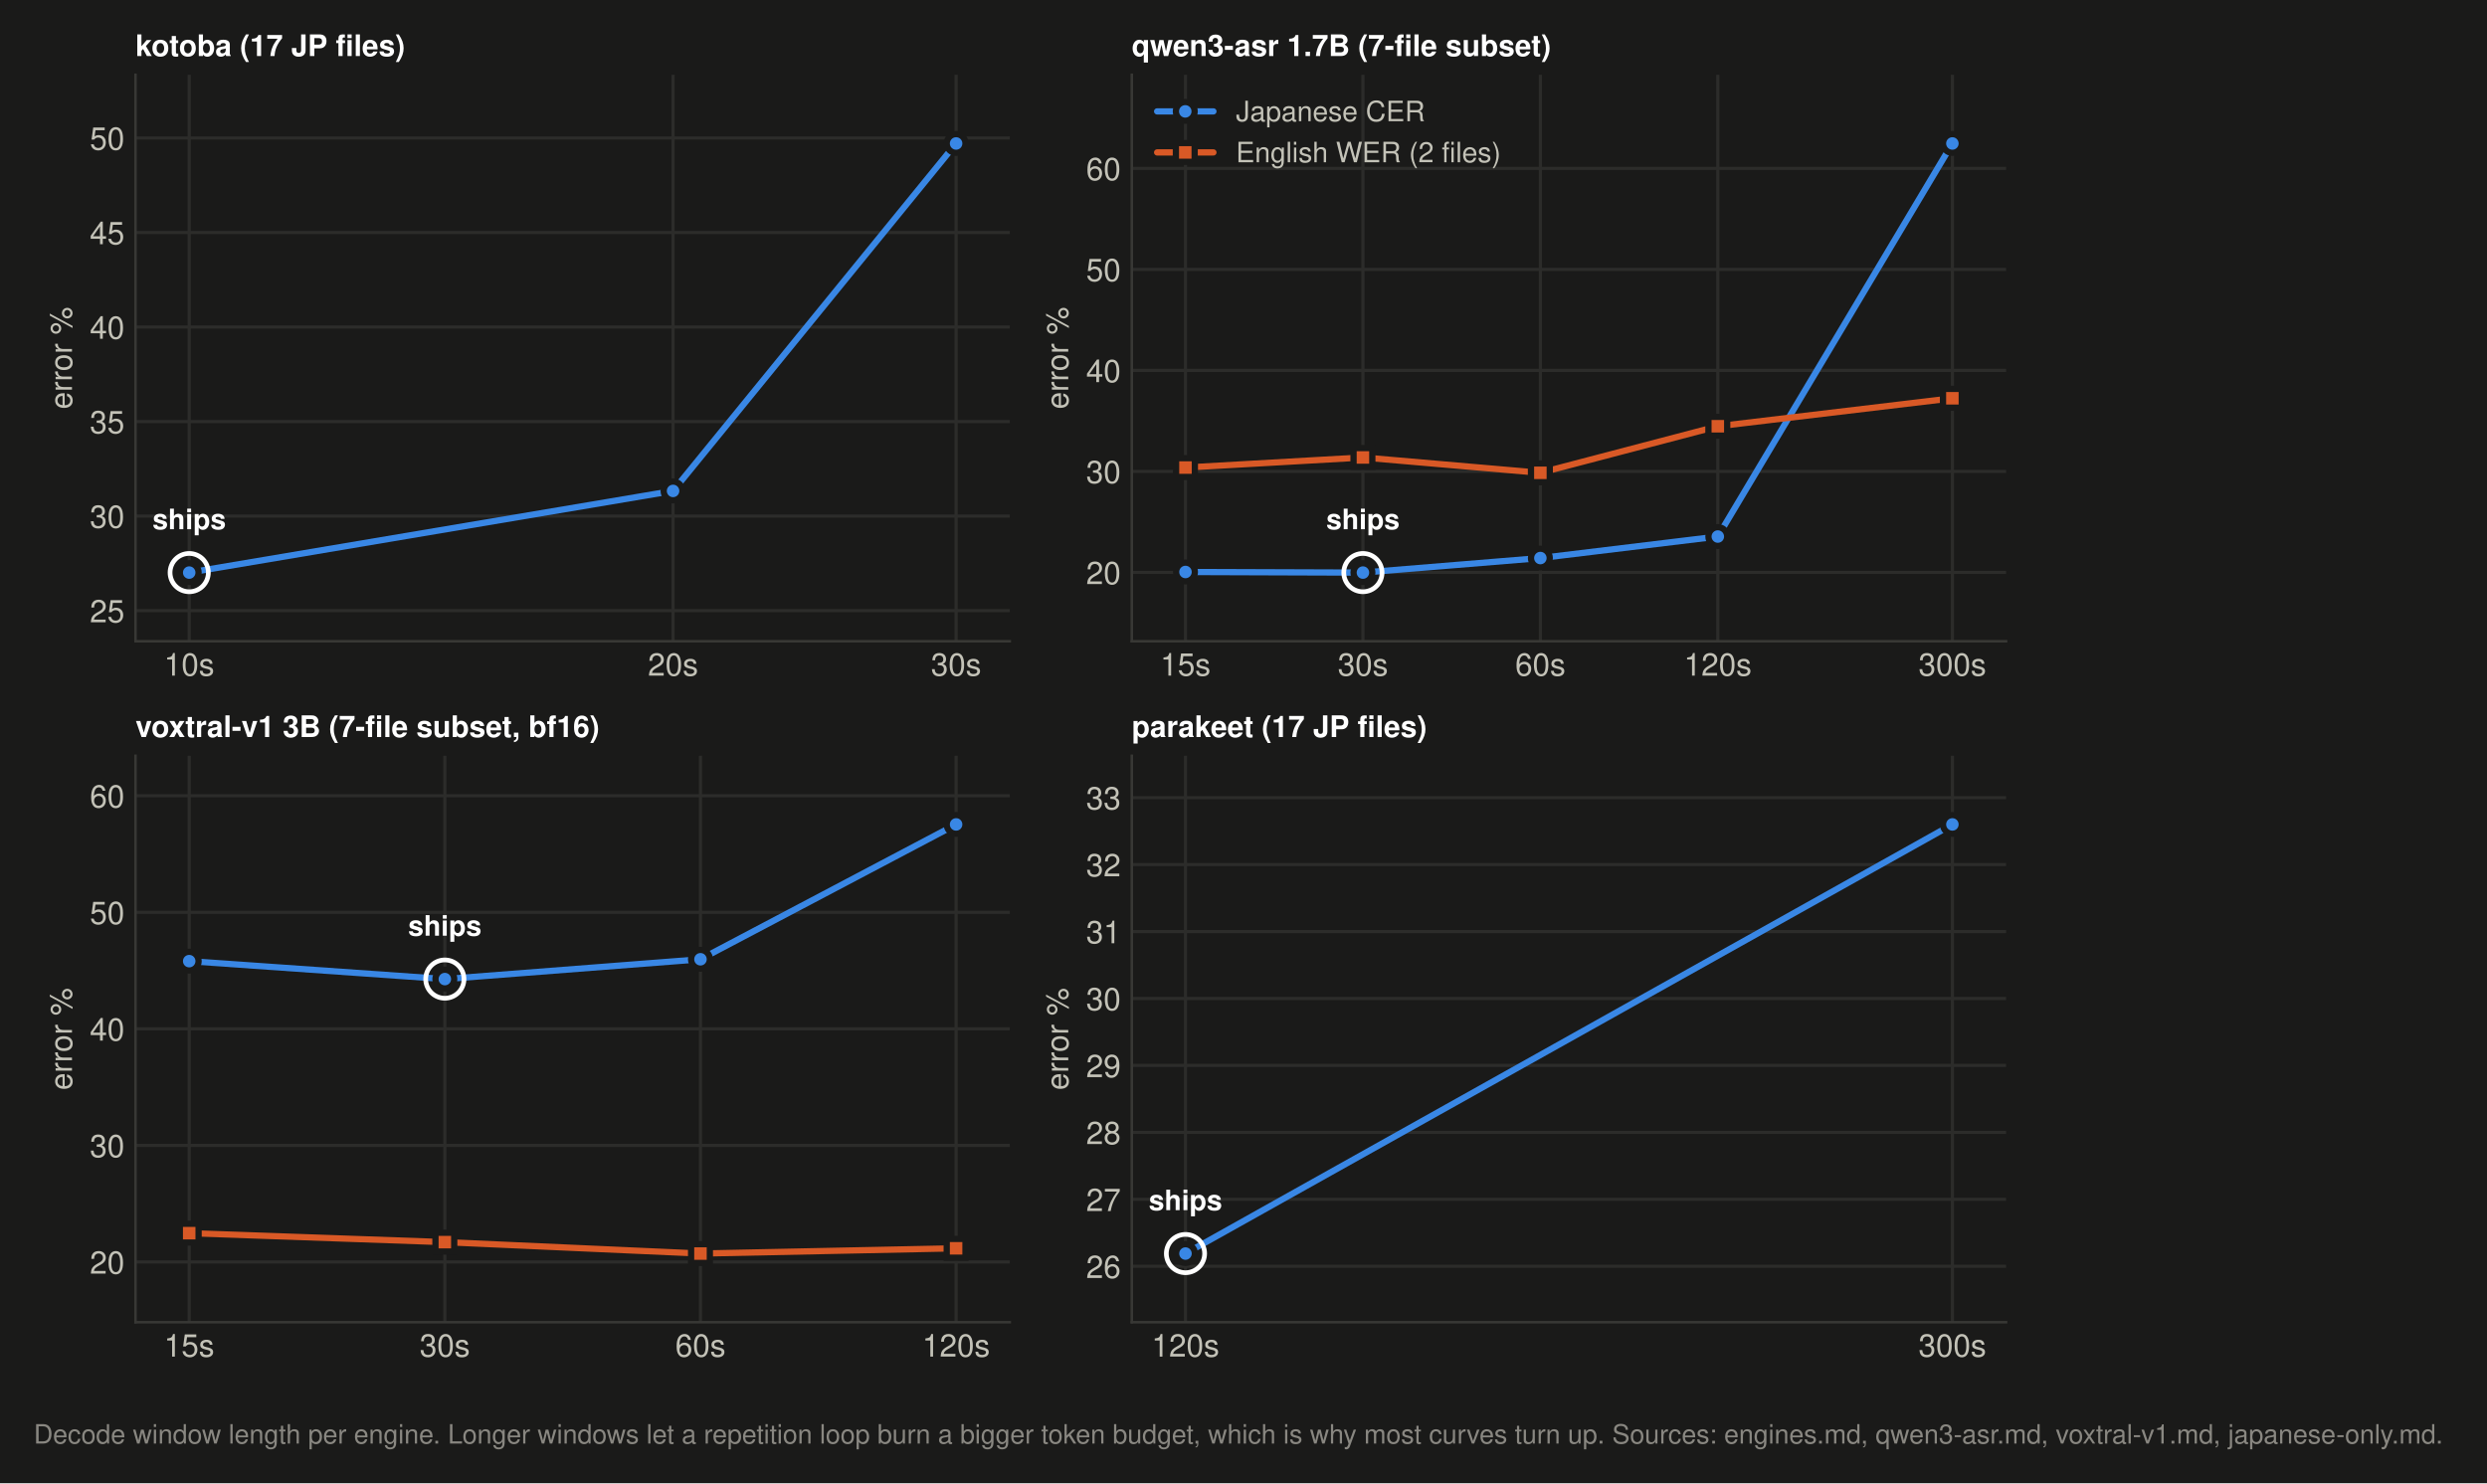
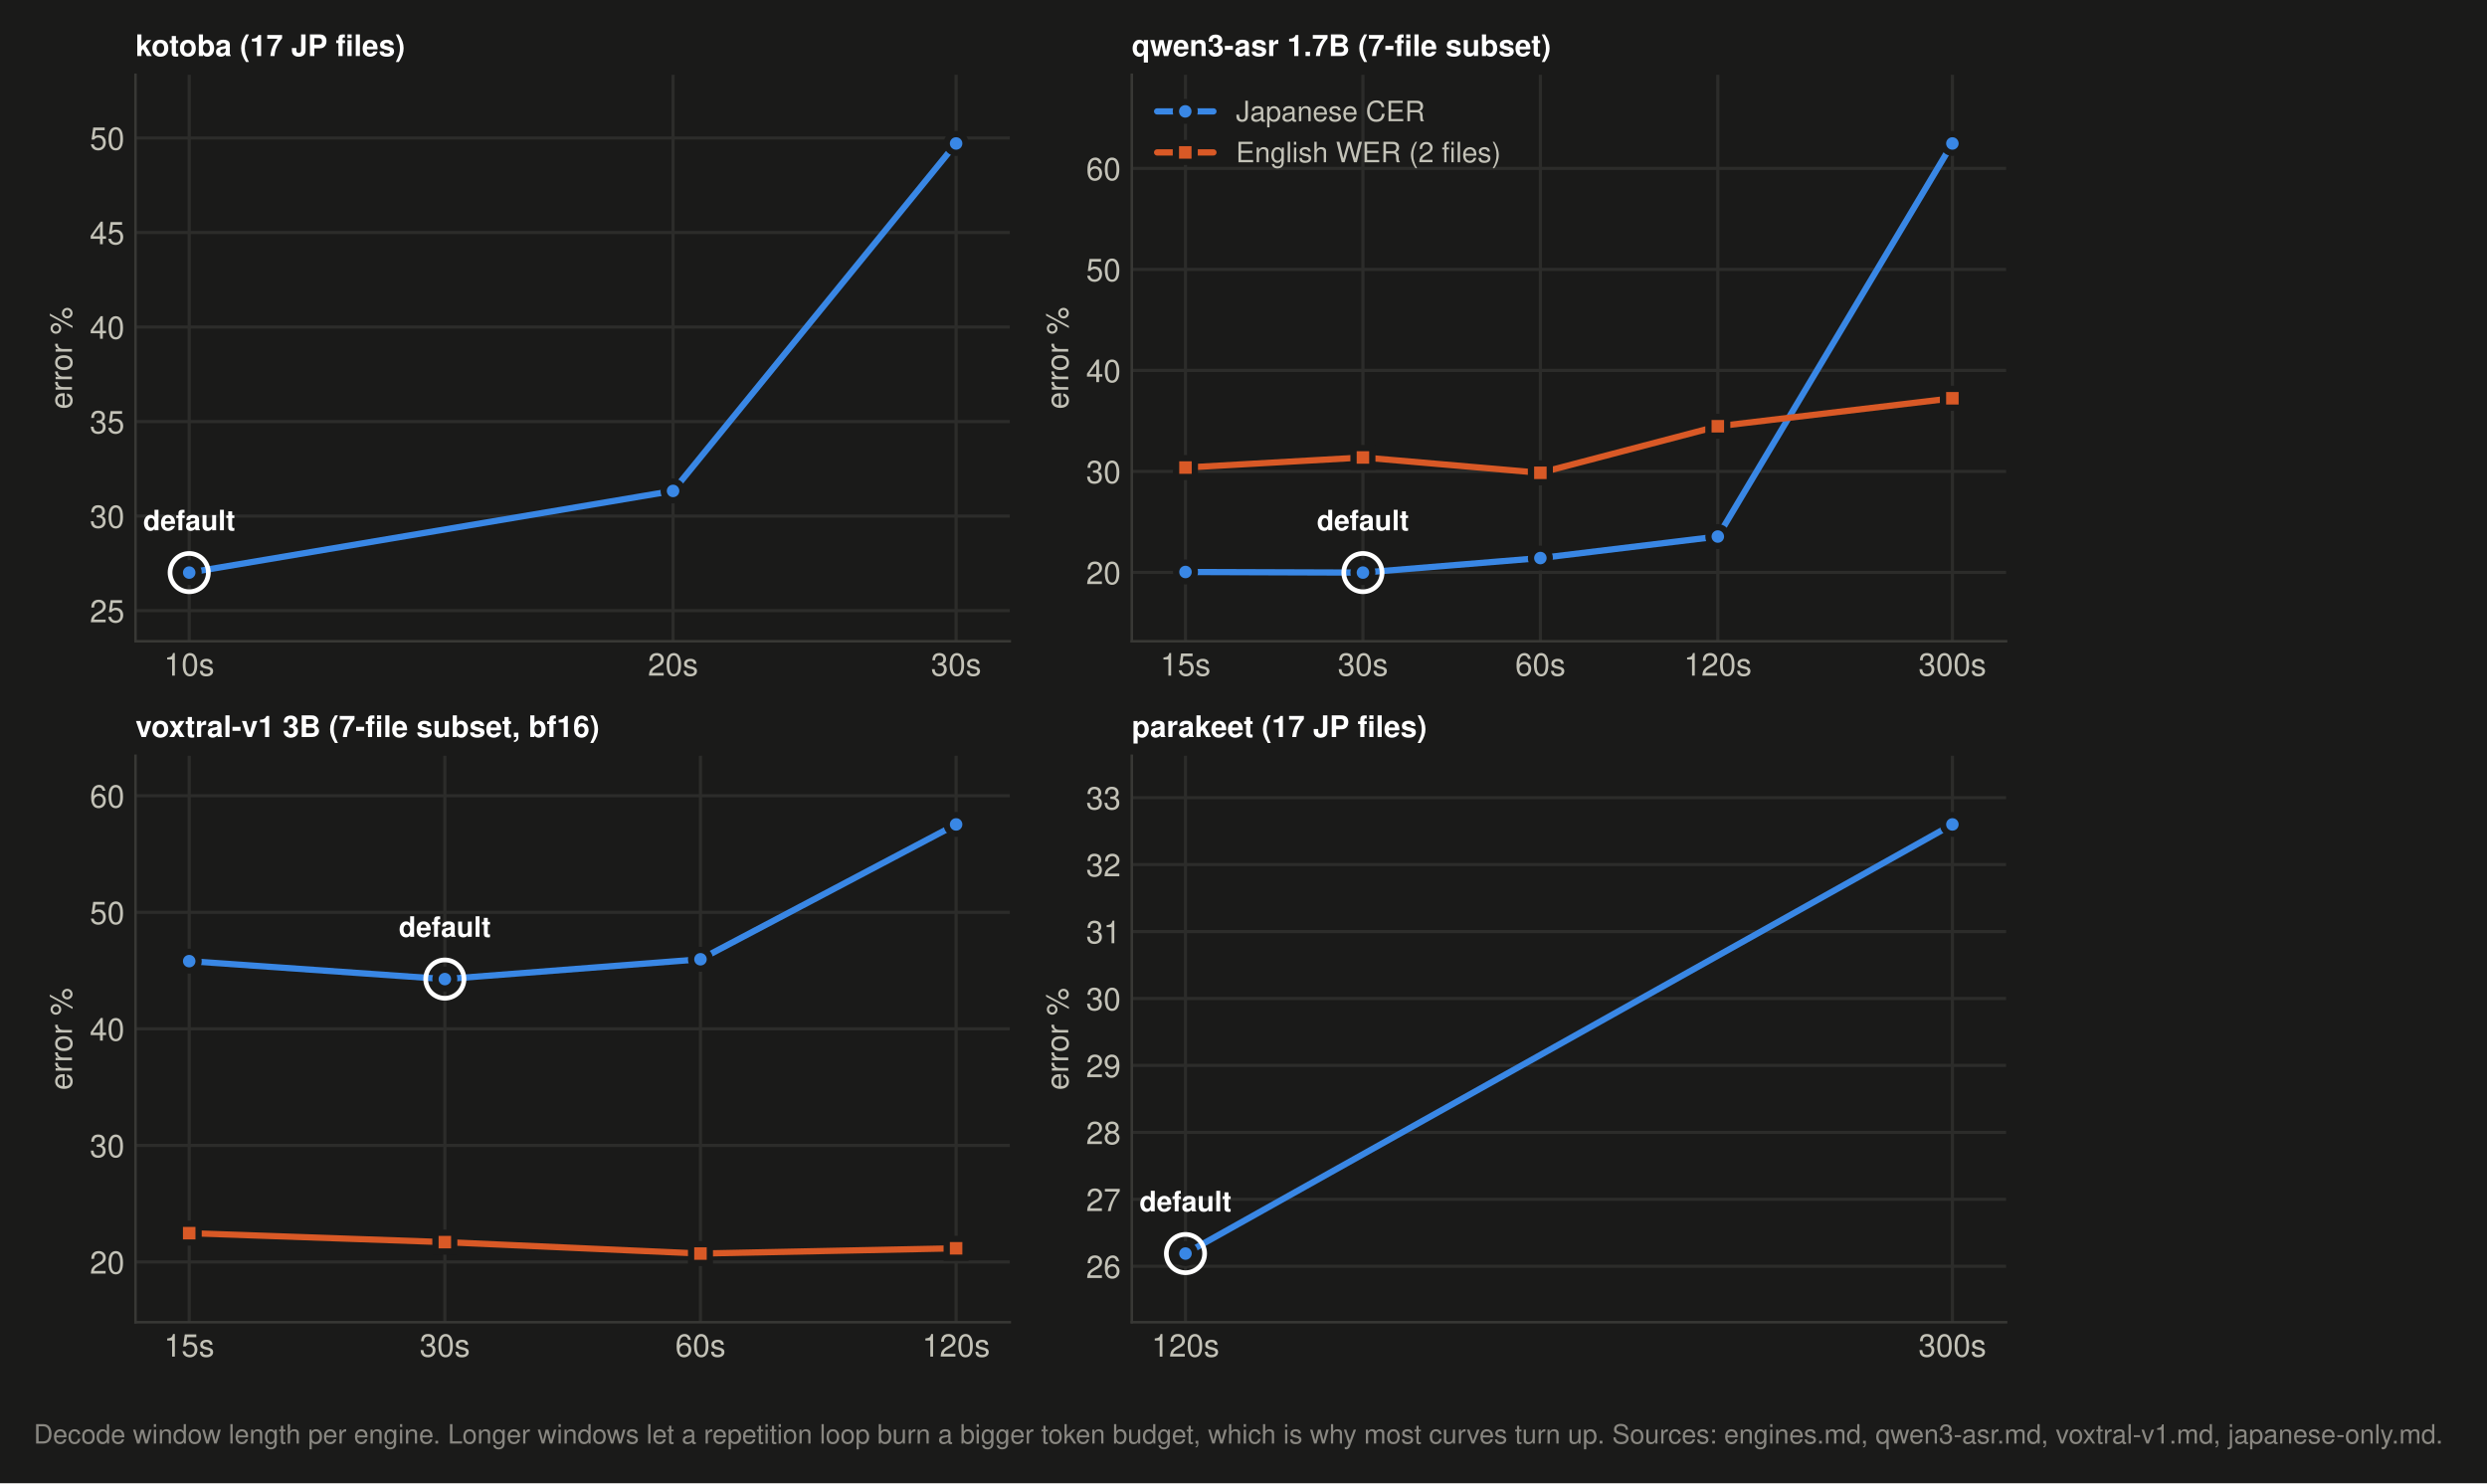
<svg xmlns="http://www.w3.org/2000/svg" xmlns:xlink="http://www.w3.org/1999/xlink" width="795.319pt" height="474.384pt" viewBox="0 0 795.319 474.384" version="1.1">
  <defs>
    <style type="text/css">*{stroke-linejoin: round; stroke-linecap: butt}</style>
  </defs>
  <g id="figure_1">
    <g id="patch_1">
      <path d="M 0 474.384  L 795.319 474.384  L 795.319 0  L 0 0  z " style="fill: #1a1a19" />
    </g>
    <g id="axes_1">
      <g id="patch_2">
        <path d="M 43.339 205.101  L 322.92 205.101  L 322.92 23.925  L 43.339 23.925  z " style="fill: #1a1a19" />
      </g>
      <g id="matplotlib.axis_1">
        <g id="xtick_1">
          <g id="line2d_1">
            <path d="M 60.506 205.101  L 60.506 23.925  " clip-path="url(#p65df98123d)" style="fill: none; stroke: #2c2c2a; stroke-linecap: round" />
          </g>
          <g id="line2d_2" />
          <g id="text_1">
            <text style="font-size: 10px; font-family: 'Helvetica', 'Arial', 'DejaVu Sans'; text-anchor: middle; fill: #c3c2b7" x="60.506" y="216.101" transform="rotate(-0 60.50646 216.1008)">10s</text>
          </g>
        </g>
        <g id="xtick_2">
          <g id="line2d_3">
            <path d="M 215.24 205.101  L 215.24 23.925  " clip-path="url(#p65df98123d)" style="fill: none; stroke: #2c2c2a; stroke-linecap: round" />
          </g>
          <g id="line2d_4" />
          <g id="text_2">
            <text style="font-size: 10px; font-family: 'Helvetica', 'Arial', 'DejaVu Sans'; text-anchor: middle; fill: #c3c2b7" x="215.24" y="216.101" transform="rotate(-0 215.2396 216.1008)">20s</text>
          </g>
        </g>
        <g id="xtick_3">
          <g id="line2d_5">
            <path d="M 305.753 205.101  L 305.753 23.925  " clip-path="url(#p65df98123d)" style="fill: none; stroke: #2c2c2a; stroke-linecap: round" />
          </g>
          <g id="line2d_6" />
          <g id="text_3">
            <text style="font-size: 10px; font-family: 'Helvetica', 'Arial', 'DejaVu Sans'; text-anchor: middle; fill: #c3c2b7" x="305.753" y="216.101" transform="rotate(-0 305.7528 216.1008)">30s</text>
          </g>
        </g>
      </g>
      <g id="matplotlib.axis_2">
        <g id="ytick_1">
          <g id="line2d_7">
            <path d="M 43.339 195.293  L 322.92 195.293  " clip-path="url(#p65df98123d)" style="fill: none; stroke: #2c2c2a; stroke-linecap: round" />
          </g>
          <g id="line2d_8" />
          <g id="text_4">
            <text style="font-size: 10px; font-family: 'Helvetica', 'Arial', 'DejaVu Sans'; text-anchor: end; fill: #c3c2b7" x="39.839" y="199.043" transform="rotate(-0 39.83922 199.0434)">25</text>
          </g>
        </g>
        <g id="ytick_2">
          <g id="line2d_9">
            <path d="M 43.339 165.061  L 322.92 165.061  " clip-path="url(#p65df98123d)" style="fill: none; stroke: #2c2c2a; stroke-linecap: round" />
          </g>
          <g id="line2d_10" />
          <g id="text_5">
            <text style="font-size: 10px; font-family: 'Helvetica', 'Arial', 'DejaVu Sans'; text-anchor: end; fill: #c3c2b7" x="39.839" y="168.811" transform="rotate(-0 39.83922 168.8112)">30</text>
          </g>
        </g>
        <g id="ytick_3">
          <g id="line2d_11">
            <path d="M 43.339 134.829  L 322.92 134.829  " clip-path="url(#p65df98123d)" style="fill: none; stroke: #2c2c2a; stroke-linecap: round" />
          </g>
          <g id="line2d_12" />
          <g id="text_6">
            <text style="font-size: 10px; font-family: 'Helvetica', 'Arial', 'DejaVu Sans'; text-anchor: end; fill: #c3c2b7" x="39.839" y="138.579" transform="rotate(-0 39.83922 138.579)">35</text>
          </g>
        </g>
        <g id="ytick_4">
          <g id="line2d_13">
            <path d="M 43.339 104.597  L 322.92 104.597  " clip-path="url(#p65df98123d)" style="fill: none; stroke: #2c2c2a; stroke-linecap: round" />
          </g>
          <g id="line2d_14" />
          <g id="text_7">
            <text style="font-size: 10px; font-family: 'Helvetica', 'Arial', 'DejaVu Sans'; text-anchor: end; fill: #c3c2b7" x="39.839" y="108.347" transform="rotate(-0 39.83922 108.3467)">40</text>
          </g>
        </g>
        <g id="ytick_5">
          <g id="line2d_15">
            <path d="M 43.339 74.364  L 322.92 74.364  " clip-path="url(#p65df98123d)" style="fill: none; stroke: #2c2c2a; stroke-linecap: round" />
          </g>
          <g id="line2d_16" />
          <g id="text_8">
            <text style="font-size: 10px; font-family: 'Helvetica', 'Arial', 'DejaVu Sans'; text-anchor: end; fill: #c3c2b7" x="39.839" y="78.114" transform="rotate(-0 39.83922 78.11447)">45</text>
          </g>
        </g>
        <g id="ytick_6">
          <g id="line2d_17">
            <path d="M 43.339 44.132  L 322.92 44.132  " clip-path="url(#p65df98123d)" style="fill: none; stroke: #2c2c2a; stroke-linecap: round" />
          </g>
          <g id="line2d_18" />
          <g id="text_9">
            <text style="font-size: 10px; font-family: 'Helvetica', 'Arial', 'DejaVu Sans'; text-anchor: end; fill: #c3c2b7" x="39.839" y="47.882" transform="rotate(-0 39.83922 47.88223)">50</text>
          </g>
        </g>
        <g id="text_10">
          <text style="font-size: 10px; font-family: 'Helvetica', 'Arial', 'DejaVu Sans'; text-anchor: middle; fill: #c3c2b7" x="23.018" y="114.513" transform="rotate(-90 23.01813 114.5129)">error %</text>
        </g>
      </g>
      <g id="patch_3">
        <path d="M 43.339 205.101  L 43.339 23.925  " style="fill: none; stroke: #383835; stroke-width: 0.8; stroke-linejoin: miter; stroke-linecap: square" />
      </g>
      <g id="patch_4">
        <path d="M 43.339 205.101  L 322.92 205.101  " style="fill: none; stroke: #383835; stroke-width: 0.8; stroke-linejoin: miter; stroke-linecap: square" />
      </g>
      <g id="line2d_19">
        <path d="M 60.506 183.14  L 215.24 157.019  L 305.753 45.886  " clip-path="url(#p65df98123d)" style="fill: none; stroke: #3987e5; stroke-width: 2; stroke-linecap: round" />
        <defs>
          <path id="m226001cfbb" d="M 0 3  C 0.796 3 1.559 2.684 2.121 2.121  C 2.684 1.559 3 0.796 3 0  C 3 -0.796 2.684 -1.559 2.121 -2.121  C 1.559 -2.684 0.796 -3 0 -3  C -0.796 -3 -1.559 -2.684 -2.121 -2.121  C -2.684 -1.559 -3 -0.796 -3 0  C -3 0.796 -2.684 1.559 -2.121 2.121  C -1.559 2.684 -0.796 3 0 3  z " style="stroke: #1a1a19; stroke-width: 2" />
        </defs>
        <g clip-path="url(#p65df98123d)">
          <use xlink:href="#m226001cfbb" x="60.506" y="183.14" style="fill: #3987e5; stroke: #1a1a19; stroke-width: 2" />
          <use xlink:href="#m226001cfbb" x="215.24" y="157.019" style="fill: #3987e5; stroke: #1a1a19; stroke-width: 2" />
          <use xlink:href="#m226001cfbb" x="305.753" y="45.886" style="fill: #3987e5; stroke: #1a1a19; stroke-width: 2" />
        </g>
      </g>
      <g id="text_11">
-         <text style="font-weight: 700; font-size: 9px; font-family: 'Helvetica', 'Arial', 'DejaVu Sans'; text-anchor: middle; fill: #ffffff" x="60.506" y="169.254" transform="rotate(-0 60.50646 169.2543)">ships</text>
+         <text style="font-weight: 700; font-size: 9px; font-family: 'Helvetica', 'Arial', 'DejaVu Sans'; text-anchor: middle; fill: #ffffff" x="60.506" y="169.611" transform="rotate(-0 60.50646 169.6108)">default</text>
      </g>
      <g id="text_12">
        <text style="font-weight: 700; font-size: 9.5px; font-family: 'Helvetica', 'Arial', 'DejaVu Sans'; text-anchor: start; fill: #ffffff" x="43.339" y="17.925" transform="rotate(-0 43.33922 17.925)">kotoba (17 JP files)</text>
      </g>
      <g id="PathCollection_1">
        <path d="M 60.506 189.264  C 62.13 189.264 63.688 188.619 64.837 187.47  C 65.985 186.322 66.63 184.764 66.63 183.14  C 66.63 181.516 65.985 179.958 64.837 178.81  C 63.688 177.662 62.13 177.016 60.506 177.016  C 58.882 177.016 57.325 177.662 56.176 178.81  C 55.028 179.958 54.383 181.516 54.383 183.14  C 54.383 184.764 55.028 186.322 56.176 187.47  C 57.325 188.619 58.882 189.264 60.506 189.264  L 60.506 189.264  z " clip-path="url(#p65df98123d)" style="fill: none; stroke: #ffffff; stroke-width: 1.5" />
      </g>
    </g>
    <g id="axes_2">
      <g id="patch_5">
        <path d="M 361.939 205.101  L 641.52 205.101  L 641.52 23.925  L 361.939 23.925  z " style="fill: #1a1a19" />
      </g>
      <g id="matplotlib.axis_3">
        <g id="xtick_4">
          <g id="line2d_20">
            <path d="M 379.106 205.101  L 379.106 23.925  " clip-path="url(#p99a380221d)" style="fill: none; stroke: #2c2c2a; stroke-linecap: round" />
          </g>
          <g id="line2d_21" />
          <g id="text_13">
            <text style="font-size: 10px; font-family: 'Helvetica', 'Arial', 'DejaVu Sans'; text-anchor: middle; fill: #c3c2b7" x="379.106" y="216.101" transform="rotate(-0 379.1065 216.1008)">15s</text>
          </g>
        </g>
        <g id="xtick_5">
          <g id="line2d_22">
            <path d="M 435.851 205.101  L 435.851 23.925  " clip-path="url(#p99a380221d)" style="fill: none; stroke: #2c2c2a; stroke-linecap: round" />
          </g>
          <g id="line2d_23" />
          <g id="text_14">
            <text style="font-size: 10px; font-family: 'Helvetica', 'Arial', 'DejaVu Sans'; text-anchor: middle; fill: #c3c2b7" x="435.851" y="216.101" transform="rotate(-0 435.8511 216.1008)">30s</text>
          </g>
        </g>
        <g id="xtick_6">
          <g id="line2d_24">
            <path d="M 492.596 205.101  L 492.596 23.925  " clip-path="url(#p99a380221d)" style="fill: none; stroke: #2c2c2a; stroke-linecap: round" />
          </g>
          <g id="line2d_25" />
          <g id="text_15">
            <text style="font-size: 10px; font-family: 'Helvetica', 'Arial', 'DejaVu Sans'; text-anchor: middle; fill: #c3c2b7" x="492.596" y="216.101" transform="rotate(-0 492.5958 216.1008)">60s</text>
          </g>
        </g>
        <g id="xtick_7">
          <g id="line2d_26">
            <path d="M 549.34 205.101  L 549.34 23.925  " clip-path="url(#p99a380221d)" style="fill: none; stroke: #2c2c2a; stroke-linecap: round" />
          </g>
          <g id="line2d_27" />
          <g id="text_16">
            <text style="font-size: 10px; font-family: 'Helvetica', 'Arial', 'DejaVu Sans'; text-anchor: middle; fill: #c3c2b7" x="549.34" y="216.101" transform="rotate(-0 549.3404 216.1008)">120s</text>
          </g>
        </g>
        <g id="xtick_8">
          <g id="line2d_28">
            <path d="M 624.353 205.101  L 624.353 23.925  " clip-path="url(#p99a380221d)" style="fill: none; stroke: #2c2c2a; stroke-linecap: round" />
          </g>
          <g id="line2d_29" />
          <g id="text_17">
            <text style="font-size: 10px; font-family: 'Helvetica', 'Arial', 'DejaVu Sans'; text-anchor: middle; fill: #c3c2b7" x="624.353" y="216.101" transform="rotate(-0 624.3528 216.1008)">300s</text>
          </g>
        </g>
      </g>
      <g id="matplotlib.axis_4">
        <g id="ytick_7">
          <g id="line2d_30">
            <path d="M 361.939 183.075  L 641.52 183.075  " clip-path="url(#p99a380221d)" style="fill: none; stroke: #2c2c2a; stroke-linecap: round" />
          </g>
          <g id="line2d_31" />
          <g id="text_18">
            <text style="font-size: 10px; font-family: 'Helvetica', 'Arial', 'DejaVu Sans'; text-anchor: end; fill: #c3c2b7" x="358.439" y="186.825" transform="rotate(-0 358.4392 186.8255)">20</text>
          </g>
        </g>
        <g id="ytick_8">
          <g id="line2d_32">
            <path d="M 361.939 150.773  L 641.52 150.773  " clip-path="url(#p99a380221d)" style="fill: none; stroke: #2c2c2a; stroke-linecap: round" />
          </g>
          <g id="line2d_33" />
          <g id="text_19">
            <text style="font-size: 10px; font-family: 'Helvetica', 'Arial', 'DejaVu Sans'; text-anchor: end; fill: #c3c2b7" x="358.439" y="154.523" transform="rotate(-0 358.4392 154.5227)">30</text>
          </g>
        </g>
        <g id="ytick_9">
          <g id="line2d_34">
            <path d="M 361.939 118.47  L 641.52 118.47  " clip-path="url(#p99a380221d)" style="fill: none; stroke: #2c2c2a; stroke-linecap: round" />
          </g>
          <g id="line2d_35" />
          <g id="text_20">
            <text style="font-size: 10px; font-family: 'Helvetica', 'Arial', 'DejaVu Sans'; text-anchor: end; fill: #c3c2b7" x="358.439" y="122.22" transform="rotate(-0 358.4392 122.22)">40</text>
          </g>
        </g>
        <g id="ytick_10">
          <g id="line2d_36">
            <path d="M 361.939 86.167  L 641.52 86.167  " clip-path="url(#p99a380221d)" style="fill: none; stroke: #2c2c2a; stroke-linecap: round" />
          </g>
          <g id="line2d_37" />
          <g id="text_21">
            <text style="font-size: 10px; font-family: 'Helvetica', 'Arial', 'DejaVu Sans'; text-anchor: end; fill: #c3c2b7" x="358.439" y="89.917" transform="rotate(-0 358.4392 89.91723)">50</text>
          </g>
        </g>
        <g id="ytick_11">
          <g id="line2d_38">
            <path d="M 361.939 53.864  L 641.52 53.864  " clip-path="url(#p99a380221d)" style="fill: none; stroke: #2c2c2a; stroke-linecap: round" />
          </g>
          <g id="line2d_39" />
          <g id="text_22">
            <text style="font-size: 10px; font-family: 'Helvetica', 'Arial', 'DejaVu Sans'; text-anchor: end; fill: #c3c2b7" x="358.439" y="57.614" transform="rotate(-0 358.4392 57.61448)">60</text>
          </g>
        </g>
        <g id="text_23">
          <text style="font-size: 10px; font-family: 'Helvetica', 'Arial', 'DejaVu Sans'; text-anchor: middle; fill: #c3c2b7" x="341.618" y="114.513" transform="rotate(-90 341.6181 114.5129)">error %</text>
        </g>
      </g>
      <g id="patch_6">
        <path d="M 361.939 205.101  L 361.939 23.925  " style="fill: none; stroke: #383835; stroke-width: 0.8; stroke-linejoin: miter; stroke-linecap: square" />
      </g>
      <g id="patch_7">
        <path d="M 361.939 205.101  L 641.52 205.101  " style="fill: none; stroke: #383835; stroke-width: 0.8; stroke-linejoin: miter; stroke-linecap: square" />
      </g>
      <g id="line2d_40">
        <path d="M 379.106 182.946  L 435.851 183.14  L 492.596 178.488  L 549.34 171.608  L 624.353 45.886  " clip-path="url(#p99a380221d)" style="fill: none; stroke: #3987e5; stroke-width: 2; stroke-linecap: round" />
        <g clip-path="url(#p99a380221d)">
          <use xlink:href="#m226001cfbb" x="379.106" y="182.946" style="fill: #3987e5; stroke: #1a1a19; stroke-width: 2" />
          <use xlink:href="#m226001cfbb" x="435.851" y="183.14" style="fill: #3987e5; stroke: #1a1a19; stroke-width: 2" />
          <use xlink:href="#m226001cfbb" x="492.596" y="178.488" style="fill: #3987e5; stroke: #1a1a19; stroke-width: 2" />
          <use xlink:href="#m226001cfbb" x="549.34" y="171.608" style="fill: #3987e5; stroke: #1a1a19; stroke-width: 2" />
          <use xlink:href="#m226001cfbb" x="624.353" y="45.886" style="fill: #3987e5; stroke: #1a1a19; stroke-width: 2" />
        </g>
      </g>
      <g id="line2d_41">
        <path d="M 379.106 149.545  L 435.851 146.315  L 492.596 151.225  L 549.34 136.333  L 624.353 127.386  " clip-path="url(#p99a380221d)" style="fill: none; stroke: #d95926; stroke-width: 2; stroke-linecap: round" />
        <defs>
          <path id="m32749af53d" d="M -3 3  L 3 3  L 3 -3  L -3 -3  z " style="stroke: #1a1a19; stroke-width: 2; stroke-linejoin: miter" />
        </defs>
        <g clip-path="url(#p99a380221d)">
          <use xlink:href="#m32749af53d" x="379.106" y="149.545" style="fill: #d95926; stroke: #1a1a19; stroke-width: 2; stroke-linejoin: miter" />
          <use xlink:href="#m32749af53d" x="435.851" y="146.315" style="fill: #d95926; stroke: #1a1a19; stroke-width: 2; stroke-linejoin: miter" />
          <use xlink:href="#m32749af53d" x="492.596" y="151.225" style="fill: #d95926; stroke: #1a1a19; stroke-width: 2; stroke-linejoin: miter" />
          <use xlink:href="#m32749af53d" x="549.34" y="136.333" style="fill: #d95926; stroke: #1a1a19; stroke-width: 2; stroke-linejoin: miter" />
          <use xlink:href="#m32749af53d" x="624.353" y="127.386" style="fill: #d95926; stroke: #1a1a19; stroke-width: 2; stroke-linejoin: miter" />
        </g>
      </g>
      <g id="text_24">
-         <text style="font-weight: 700; font-size: 9px; font-family: 'Helvetica', 'Arial', 'DejaVu Sans'; text-anchor: middle; fill: #ffffff" x="435.851" y="169.254" transform="rotate(-0 435.8511 169.2543)">ships</text>
+         <text style="font-weight: 700; font-size: 9px; font-family: 'Helvetica', 'Arial', 'DejaVu Sans'; text-anchor: middle; fill: #ffffff" x="435.851" y="169.611" transform="rotate(-0 435.8511 169.6108)">default</text>
      </g>
      <g id="text_25">
        <text style="font-weight: 700; font-size: 9.5px; font-family: 'Helvetica', 'Arial', 'DejaVu Sans'; text-anchor: start; fill: #ffffff" x="361.939" y="17.925" transform="rotate(-0 361.9392 17.925)">qwen3-asr 1.7B (7-file subset)</text>
      </g>
      <g id="PathCollection_2">
        <path d="M 435.851 189.264  C 437.475 189.264 439.033 188.619 440.181 187.47  C 441.33 186.322 441.975 184.764 441.975 183.14  C 441.975 181.516 441.33 179.958 440.181 178.81  C 439.033 177.662 437.475 177.016 435.851 177.016  C 434.227 177.016 432.669 177.662 431.521 178.81  C 430.373 179.958 429.727 181.516 429.727 183.14  C 429.727 184.764 430.373 186.322 431.521 187.47  C 432.669 188.619 434.227 189.264 435.851 189.264  L 435.851 189.264  z " clip-path="url(#p99a380221d)" style="fill: none; stroke: #ffffff; stroke-width: 1.5" />
      </g>
      <g id="legend_1">
        <g id="line2d_42">
          <path d="M 370.039 35.625  L 379.039 35.625  L 388.039 35.625  " style="fill: none; stroke: #3987e5; stroke-width: 2; stroke-linecap: round" />
          <g>
            <use xlink:href="#m226001cfbb" x="379.039" y="35.625" style="fill: #3987e5; stroke: #1a1a19; stroke-width: 2" />
          </g>
        </g>
        <g id="text_26">
          <text style="font-size: 9px; font-family: 'Helvetica', 'Arial', 'DejaVu Sans'; text-anchor: start; fill: #c3c2b7" x="395.239" y="38.775" transform="rotate(-0 395.2392 38.775)">Japanese CER</text>
        </g>
        <g id="line2d_43">
          <path d="M 370.039 48.751  L 379.039 48.751  L 388.039 48.751  " style="fill: none; stroke: #d95926; stroke-width: 2; stroke-linecap: round" />
          <g>
            <use xlink:href="#m32749af53d" x="379.039" y="48.751" style="fill: #d95926; stroke: #1a1a19; stroke-width: 2; stroke-linejoin: miter" />
          </g>
        </g>
        <g id="text_27">
          <text style="font-size: 9px; font-family: 'Helvetica', 'Arial', 'DejaVu Sans'; text-anchor: start; fill: #c3c2b7" x="395.239" y="51.901" transform="rotate(-0 395.2392 51.90094)">English WER (2 files)</text>
        </g>
      </g>
    </g>
    <g id="axes_3">
      <g id="patch_8">
        <path d="M 43.339 422.901  L 322.92 422.901  L 322.92 241.725  L 43.339 241.725  z " style="fill: #1a1a19" />
      </g>
      <g id="matplotlib.axis_5">
        <g id="xtick_9">
          <g id="line2d_44">
            <path d="M 60.506 422.901  L 60.506 241.725  " clip-path="url(#p460c63b5ad)" style="fill: none; stroke: #2c2c2a; stroke-linecap: round" />
          </g>
          <g id="line2d_45" />
          <g id="text_28">
            <text style="font-size: 10px; font-family: 'Helvetica', 'Arial', 'DejaVu Sans'; text-anchor: middle; fill: #c3c2b7" x="60.506" y="433.901" transform="rotate(-0 60.50646 433.9008)">15s</text>
          </g>
        </g>
        <g id="xtick_10">
          <g id="line2d_46">
            <path d="M 142.255 422.901  L 142.255 241.725  " clip-path="url(#p460c63b5ad)" style="fill: none; stroke: #2c2c2a; stroke-linecap: round" />
          </g>
          <g id="line2d_47" />
          <g id="text_29">
            <text style="font-size: 10px; font-family: 'Helvetica', 'Arial', 'DejaVu Sans'; text-anchor: middle; fill: #c3c2b7" x="142.255" y="433.901" transform="rotate(-0 142.2552 433.9008)">30s</text>
          </g>
        </g>
        <g id="xtick_11">
          <g id="line2d_48">
            <path d="M 224.004 422.901  L 224.004 241.725  " clip-path="url(#p460c63b5ad)" style="fill: none; stroke: #2c2c2a; stroke-linecap: round" />
          </g>
          <g id="line2d_49" />
          <g id="text_30">
            <text style="font-size: 10px; font-family: 'Helvetica', 'Arial', 'DejaVu Sans'; text-anchor: middle; fill: #c3c2b7" x="224.004" y="433.901" transform="rotate(-0 224.004 433.9008)">60s</text>
          </g>
        </g>
        <g id="xtick_12">
          <g id="line2d_50">
            <path d="M 305.753 422.901  L 305.753 241.725  " clip-path="url(#p460c63b5ad)" style="fill: none; stroke: #2c2c2a; stroke-linecap: round" />
          </g>
          <g id="line2d_51" />
          <g id="text_31">
            <text style="font-size: 10px; font-family: 'Helvetica', 'Arial', 'DejaVu Sans'; text-anchor: middle; fill: #c3c2b7" x="305.753" y="433.901" transform="rotate(-0 305.7528 433.9008)">120s</text>
          </g>
        </g>
      </g>
      <g id="matplotlib.axis_6">
        <g id="ytick_12">
          <g id="line2d_52">
            <path d="M 43.339 403.624  L 322.92 403.624  " clip-path="url(#p460c63b5ad)" style="fill: none; stroke: #2c2c2a; stroke-linecap: round" />
          </g>
          <g id="line2d_53" />
          <g id="text_32">
            <text style="font-size: 10px; font-family: 'Helvetica', 'Arial', 'DejaVu Sans'; text-anchor: end; fill: #c3c2b7" x="39.839" y="407.374" transform="rotate(-0 39.83922 407.374)">20</text>
          </g>
        </g>
        <g id="ytick_13">
          <g id="line2d_54">
            <path d="M 43.339 366.347  L 322.92 366.347  " clip-path="url(#p460c63b5ad)" style="fill: none; stroke: #2c2c2a; stroke-linecap: round" />
          </g>
          <g id="line2d_55" />
          <g id="text_33">
            <text style="font-size: 10px; font-family: 'Helvetica', 'Arial', 'DejaVu Sans'; text-anchor: end; fill: #c3c2b7" x="39.839" y="370.097" transform="rotate(-0 39.83922 370.0969)">30</text>
          </g>
        </g>
        <g id="ytick_14">
          <g id="line2d_56">
            <path d="M 43.339 329.07  L 322.92 329.07  " clip-path="url(#p460c63b5ad)" style="fill: none; stroke: #2c2c2a; stroke-linecap: round" />
          </g>
          <g id="line2d_57" />
          <g id="text_34">
            <text style="font-size: 10px; font-family: 'Helvetica', 'Arial', 'DejaVu Sans'; text-anchor: end; fill: #c3c2b7" x="39.839" y="332.82" transform="rotate(-0 39.83922 332.8198)">40</text>
          </g>
        </g>
        <g id="ytick_15">
          <g id="line2d_58">
            <path d="M 43.339 291.793  L 322.92 291.793  " clip-path="url(#p460c63b5ad)" style="fill: none; stroke: #2c2c2a; stroke-linecap: round" />
          </g>
          <g id="line2d_59" />
          <g id="text_35">
            <text style="font-size: 10px; font-family: 'Helvetica', 'Arial', 'DejaVu Sans'; text-anchor: end; fill: #c3c2b7" x="39.839" y="295.543" transform="rotate(-0 39.83922 295.5427)">50</text>
          </g>
        </g>
        <g id="ytick_16">
          <g id="line2d_60">
            <path d="M 43.339 254.516  L 322.92 254.516  " clip-path="url(#p460c63b5ad)" style="fill: none; stroke: #2c2c2a; stroke-linecap: round" />
          </g>
          <g id="line2d_61" />
          <g id="text_36">
            <text style="font-size: 10px; font-family: 'Helvetica', 'Arial', 'DejaVu Sans'; text-anchor: end; fill: #c3c2b7" x="39.839" y="258.266" transform="rotate(-0 39.83922 258.2655)">60</text>
          </g>
        </g>
        <g id="text_37">
          <text style="font-size: 10px; font-family: 'Helvetica', 'Arial', 'DejaVu Sans'; text-anchor: middle; fill: #c3c2b7" x="23.018" y="332.313" transform="rotate(-90 23.01813 332.3129)">error %</text>
        </g>
      </g>
      <g id="patch_9">
        <path d="M 43.339 422.901  L 43.339 241.725  " style="fill: none; stroke: #383835; stroke-width: 0.8; stroke-linejoin: miter; stroke-linecap: square" />
      </g>
      <g id="patch_10">
        <path d="M 43.339 422.901  L 322.92 422.901  " style="fill: none; stroke: #383835; stroke-width: 0.8; stroke-linejoin: miter; stroke-linecap: square" />
      </g>
      <g id="line2d_62">
        <path d="M 60.506 307.412  L 142.255 313.152  L 224.004 306.815  L 305.753 263.686  " clip-path="url(#p460c63b5ad)" style="fill: none; stroke: #3987e5; stroke-width: 2; stroke-linecap: round" />
        <g clip-path="url(#p460c63b5ad)">
          <use xlink:href="#m226001cfbb" x="60.506" y="307.412" style="fill: #3987e5; stroke: #1a1a19; stroke-width: 2" />
          <use xlink:href="#m226001cfbb" x="142.255" y="313.152" style="fill: #3987e5; stroke: #1a1a19; stroke-width: 2" />
          <use xlink:href="#m226001cfbb" x="224.004" y="306.815" style="fill: #3987e5; stroke: #1a1a19; stroke-width: 2" />
          <use xlink:href="#m226001cfbb" x="305.753" y="263.686" style="fill: #3987e5; stroke: #1a1a19; stroke-width: 2" />
        </g>
      </g>
      <g id="line2d_63">
        <path d="M 60.506 394.417  L 142.255 397.287  L 224.004 400.94  L 305.753 399.263  " clip-path="url(#p460c63b5ad)" style="fill: none; stroke: #d95926; stroke-width: 2; stroke-linecap: round" />
        <g clip-path="url(#p460c63b5ad)">
          <use xlink:href="#m32749af53d" x="60.506" y="394.417" style="fill: #d95926; stroke: #1a1a19; stroke-width: 2; stroke-linejoin: miter" />
          <use xlink:href="#m32749af53d" x="142.255" y="397.287" style="fill: #d95926; stroke: #1a1a19; stroke-width: 2; stroke-linejoin: miter" />
          <use xlink:href="#m32749af53d" x="224.004" y="400.94" style="fill: #d95926; stroke: #1a1a19; stroke-width: 2; stroke-linejoin: miter" />
          <use xlink:href="#m32749af53d" x="305.753" y="399.263" style="fill: #d95926; stroke: #1a1a19; stroke-width: 2; stroke-linejoin: miter" />
        </g>
      </g>
      <g id="text_38">
-         <text style="font-weight: 700; font-size: 9px; font-family: 'Helvetica', 'Arial', 'DejaVu Sans'; text-anchor: middle; fill: #ffffff" x="142.255" y="299.267" transform="rotate(-0 142.2552 299.2667)">ships</text>
+         <text style="font-weight: 700; font-size: 9px; font-family: 'Helvetica', 'Arial', 'DejaVu Sans'; text-anchor: middle; fill: #ffffff" x="142.255" y="299.623" transform="rotate(-0 142.2552 299.6232)">default</text>
      </g>
      <g id="text_39">
        <text style="font-weight: 700; font-size: 9.5px; font-family: 'Helvetica', 'Arial', 'DejaVu Sans'; text-anchor: start; fill: #ffffff" x="43.339" y="235.725" transform="rotate(-0 43.33922 235.725)">voxtral-v1 3B (7-file subset, bf16)</text>
      </g>
      <g id="PathCollection_3">
        <path d="M 142.255 319.276  C 143.879 319.276 145.437 318.631 146.585 317.483  C 147.734 316.334 148.379 314.776 148.379 313.152  C 148.379 311.528 147.734 309.971 146.585 308.822  C 145.437 307.674 143.879 307.029 142.255 307.029  C 140.631 307.029 139.073 307.674 137.925 308.822  C 136.777 309.971 136.132 311.528 136.132 313.152  C 136.132 314.776 136.777 316.334 137.925 317.483  C 139.073 318.631 140.631 319.276 142.255 319.276  L 142.255 319.276  z " clip-path="url(#p460c63b5ad)" style="fill: none; stroke: #ffffff; stroke-width: 1.5" />
      </g>
    </g>
    <g id="axes_4">
      <g id="patch_11">
        <path d="M 361.939 422.901  L 641.52 422.901  L 641.52 241.725  L 361.939 241.725  z " style="fill: #1a1a19" />
      </g>
      <g id="matplotlib.axis_7">
        <g id="xtick_13">
          <g id="line2d_64">
            <path d="M 379.106 422.901  L 379.106 241.725  " clip-path="url(#p749c2ed536)" style="fill: none; stroke: #2c2c2a; stroke-linecap: round" />
          </g>
          <g id="line2d_65" />
          <g id="text_40">
            <text style="font-size: 10px; font-family: 'Helvetica', 'Arial', 'DejaVu Sans'; text-anchor: middle; fill: #c3c2b7" x="379.106" y="433.901" transform="rotate(-0 379.1065 433.9008)">120s</text>
          </g>
        </g>
        <g id="xtick_14">
          <g id="line2d_66">
            <path d="M 624.353 422.901  L 624.353 241.725  " clip-path="url(#p749c2ed536)" style="fill: none; stroke: #2c2c2a; stroke-linecap: round" />
          </g>
          <g id="line2d_67" />
          <g id="text_41">
            <text style="font-size: 10px; font-family: 'Helvetica', 'Arial', 'DejaVu Sans'; text-anchor: middle; fill: #c3c2b7" x="624.353" y="433.901" transform="rotate(-0 624.3528 433.9008)">300s</text>
          </g>
        </g>
      </g>
      <g id="matplotlib.axis_8">
        <g id="ytick_17">
          <g id="line2d_68">
            <path d="M 361.939 405.008  L 641.52 405.008  " clip-path="url(#p749c2ed536)" style="fill: none; stroke: #2c2c2a; stroke-linecap: round" />
          </g>
          <g id="line2d_69" />
          <g id="text_42">
            <text style="font-size: 10px; font-family: 'Helvetica', 'Arial', 'DejaVu Sans'; text-anchor: end; fill: #c3c2b7" x="358.439" y="408.758" transform="rotate(-0 358.4392 408.7585)">26</text>
          </g>
        </g>
        <g id="ytick_18">
          <g id="line2d_70">
            <path d="M 361.939 383.596  L 641.52 383.596  " clip-path="url(#p749c2ed536)" style="fill: none; stroke: #2c2c2a; stroke-linecap: round" />
          </g>
          <g id="line2d_71" />
          <g id="text_43">
            <text style="font-size: 10px; font-family: 'Helvetica', 'Arial', 'DejaVu Sans'; text-anchor: end; fill: #c3c2b7" x="358.439" y="387.346" transform="rotate(-0 358.4392 387.3459)">27</text>
          </g>
        </g>
        <g id="ytick_19">
          <g id="line2d_72">
            <path d="M 361.939 362.183  L 641.52 362.183  " clip-path="url(#p749c2ed536)" style="fill: none; stroke: #2c2c2a; stroke-linecap: round" />
          </g>
          <g id="line2d_73" />
          <g id="text_44">
            <text style="font-size: 10px; font-family: 'Helvetica', 'Arial', 'DejaVu Sans'; text-anchor: end; fill: #c3c2b7" x="358.439" y="365.933" transform="rotate(-0 358.4392 365.9334)">28</text>
          </g>
        </g>
        <g id="ytick_20">
          <g id="line2d_74">
            <path d="M 361.939 340.771  L 641.52 340.771  " clip-path="url(#p749c2ed536)" style="fill: none; stroke: #2c2c2a; stroke-linecap: round" />
          </g>
          <g id="line2d_75" />
          <g id="text_45">
            <text style="font-size: 10px; font-family: 'Helvetica', 'Arial', 'DejaVu Sans'; text-anchor: end; fill: #c3c2b7" x="358.439" y="344.521" transform="rotate(-0 358.4392 344.5208)">29</text>
          </g>
        </g>
        <g id="ytick_21">
          <g id="line2d_76">
            <path d="M 361.939 319.358  L 641.52 319.358  " clip-path="url(#p749c2ed536)" style="fill: none; stroke: #2c2c2a; stroke-linecap: round" />
          </g>
          <g id="line2d_77" />
          <g id="text_46">
            <text style="font-size: 10px; font-family: 'Helvetica', 'Arial', 'DejaVu Sans'; text-anchor: end; fill: #c3c2b7" x="358.439" y="323.108" transform="rotate(-0 358.4392 323.1083)">30</text>
          </g>
        </g>
        <g id="ytick_22">
          <g id="line2d_78">
            <path d="M 361.939 297.946  L 641.52 297.946  " clip-path="url(#p749c2ed536)" style="fill: none; stroke: #2c2c2a; stroke-linecap: round" />
          </g>
          <g id="line2d_79" />
          <g id="text_47">
            <text style="font-size: 10px; font-family: 'Helvetica', 'Arial', 'DejaVu Sans'; text-anchor: end; fill: #c3c2b7" x="358.439" y="301.696" transform="rotate(-0 358.4392 301.6958)">31</text>
          </g>
        </g>
        <g id="ytick_23">
          <g id="line2d_80">
            <path d="M 361.939 276.533  L 641.52 276.533  " clip-path="url(#p749c2ed536)" style="fill: none; stroke: #2c2c2a; stroke-linecap: round" />
          </g>
          <g id="line2d_81" />
          <g id="text_48">
            <text style="font-size: 10px; font-family: 'Helvetica', 'Arial', 'DejaVu Sans'; text-anchor: end; fill: #c3c2b7" x="358.439" y="280.283" transform="rotate(-0 358.4392 280.2832)">32</text>
          </g>
        </g>
        <g id="ytick_24">
          <g id="line2d_82">
            <path d="M 361.939 255.121  L 641.52 255.121  " clip-path="url(#p749c2ed536)" style="fill: none; stroke: #2c2c2a; stroke-linecap: round" />
          </g>
          <g id="line2d_83" />
          <g id="text_49">
            <text style="font-size: 10px; font-family: 'Helvetica', 'Arial', 'DejaVu Sans'; text-anchor: end; fill: #c3c2b7" x="358.439" y="258.871" transform="rotate(-0 358.4392 258.8707)">33</text>
          </g>
        </g>
        <g id="text_50">
          <text style="font-size: 10px; font-family: 'Helvetica', 'Arial', 'DejaVu Sans'; text-anchor: middle; fill: #c3c2b7" x="341.618" y="332.313" transform="rotate(-90 341.6181 332.3129)">error %</text>
        </g>
      </g>
      <g id="patch_12">
        <path d="M 361.939 422.901  L 361.939 241.725  " style="fill: none; stroke: #383835; stroke-width: 0.8; stroke-linejoin: miter; stroke-linecap: square" />
      </g>
      <g id="patch_13">
        <path d="M 361.939 422.901  L 641.52 422.901  " style="fill: none; stroke: #383835; stroke-width: 0.8; stroke-linejoin: miter; stroke-linecap: square" />
      </g>
      <g id="line2d_84">
        <path d="M 379.106 400.94  L 624.353 263.686  " clip-path="url(#p749c2ed536)" style="fill: none; stroke: #3987e5; stroke-width: 2; stroke-linecap: round" />
        <g clip-path="url(#p749c2ed536)">
          <use xlink:href="#m226001cfbb" x="379.106" y="400.94" style="fill: #3987e5; stroke: #1a1a19; stroke-width: 2" />
          <use xlink:href="#m226001cfbb" x="624.353" y="263.686" style="fill: #3987e5; stroke: #1a1a19; stroke-width: 2" />
        </g>
      </g>
      <g id="text_51">
-         <text style="font-weight: 700; font-size: 9px; font-family: 'Helvetica', 'Arial', 'DejaVu Sans'; text-anchor: middle; fill: #ffffff" x="379.106" y="387.054" transform="rotate(-0 379.1065 387.0543)">ships</text>
+         <text style="font-weight: 700; font-size: 9px; font-family: 'Helvetica', 'Arial', 'DejaVu Sans'; text-anchor: middle; fill: #ffffff" x="379.106" y="387.411" transform="rotate(-0 379.1065 387.4108)">default</text>
      </g>
      <g id="text_52">
        <text style="font-weight: 700; font-size: 9.5px; font-family: 'Helvetica', 'Arial', 'DejaVu Sans'; text-anchor: start; fill: #ffffff" x="361.939" y="235.725" transform="rotate(-0 361.9392 235.725)">parakeet (17 JP files)</text>
      </g>
      <g id="PathCollection_4">
        <path d="M 379.106 407.064  C 380.73 407.064 382.288 406.419 383.437 405.27  C 384.585 404.122 385.23 402.564 385.23 400.94  C 385.23 399.316 384.585 397.758 383.437 396.61  C 382.288 395.462 380.73 394.816 379.106 394.816  C 377.482 394.816 375.925 395.462 374.776 396.61  C 373.628 397.758 372.983 399.316 372.983 400.94  C 372.983 402.564 373.628 404.122 374.776 405.27  C 375.925 406.419 377.482 407.064 379.106 407.064  L 379.106 407.064  z " clip-path="url(#p749c2ed536)" style="fill: none; stroke: #ffffff; stroke-width: 1.5" />
      </g>
    </g>
    <g id="text_53">
      <text style="font-size: 8.5px; font-family: 'Helvetica', 'Arial', 'DejaVu Sans'; text-anchor: start; fill: #898781" x="10.8" y="461.703" transform="rotate(-0 10.8 461.703)">Decode window length per engine. Longer windows let a repetition loop burn a bigger token budget, which is why most curves turn up. Sources: engines.md, qwen3-asr.md, voxtral-v1.md, japanese-only.md.</text>
    </g>
  </g>
  <defs>
    <clipPath id="p65df98123d">
      <rect x="43.339" y="23.925" width="279.581" height="181.176" />
    </clipPath>
    <clipPath id="p99a380221d">
      <rect x="361.939" y="23.925" width="279.581" height="181.176" />
    </clipPath>
    <clipPath id="p460c63b5ad">
      <rect x="43.339" y="241.725" width="279.581" height="181.176" />
    </clipPath>
    <clipPath id="p749c2ed536">
      <rect x="361.939" y="241.725" width="279.581" height="181.176" />
    </clipPath>
  </defs>
</svg>
